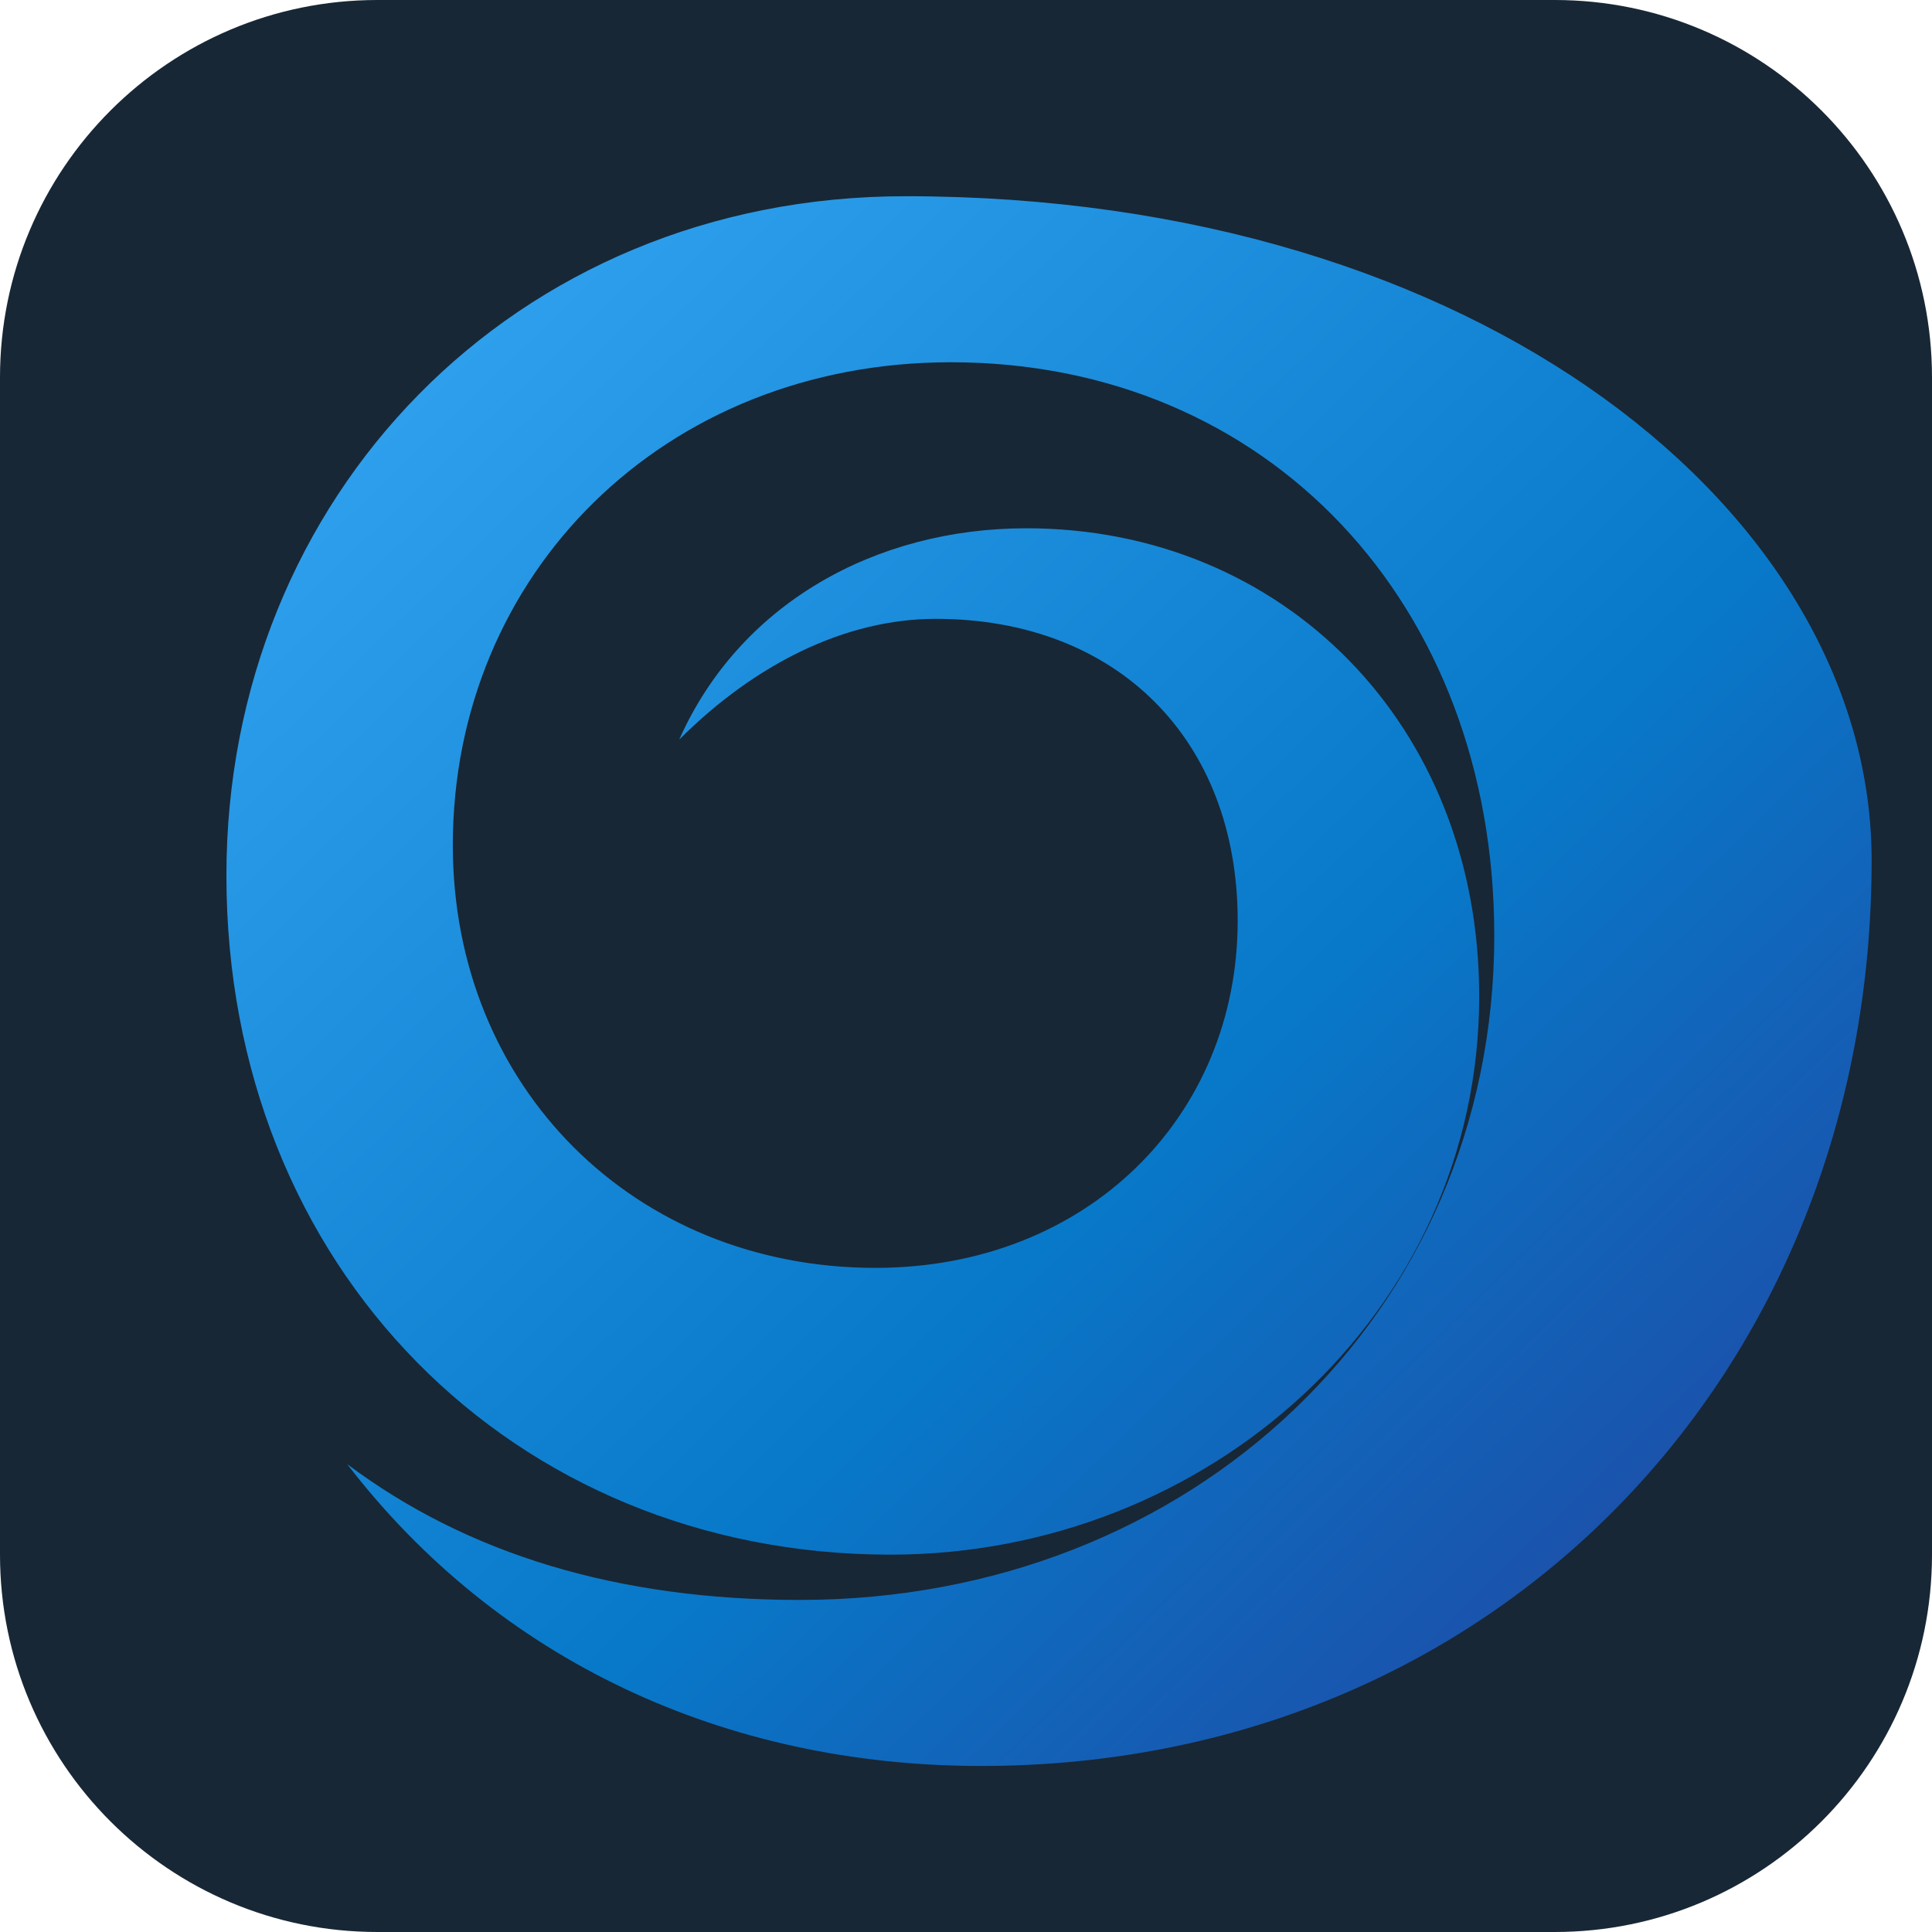
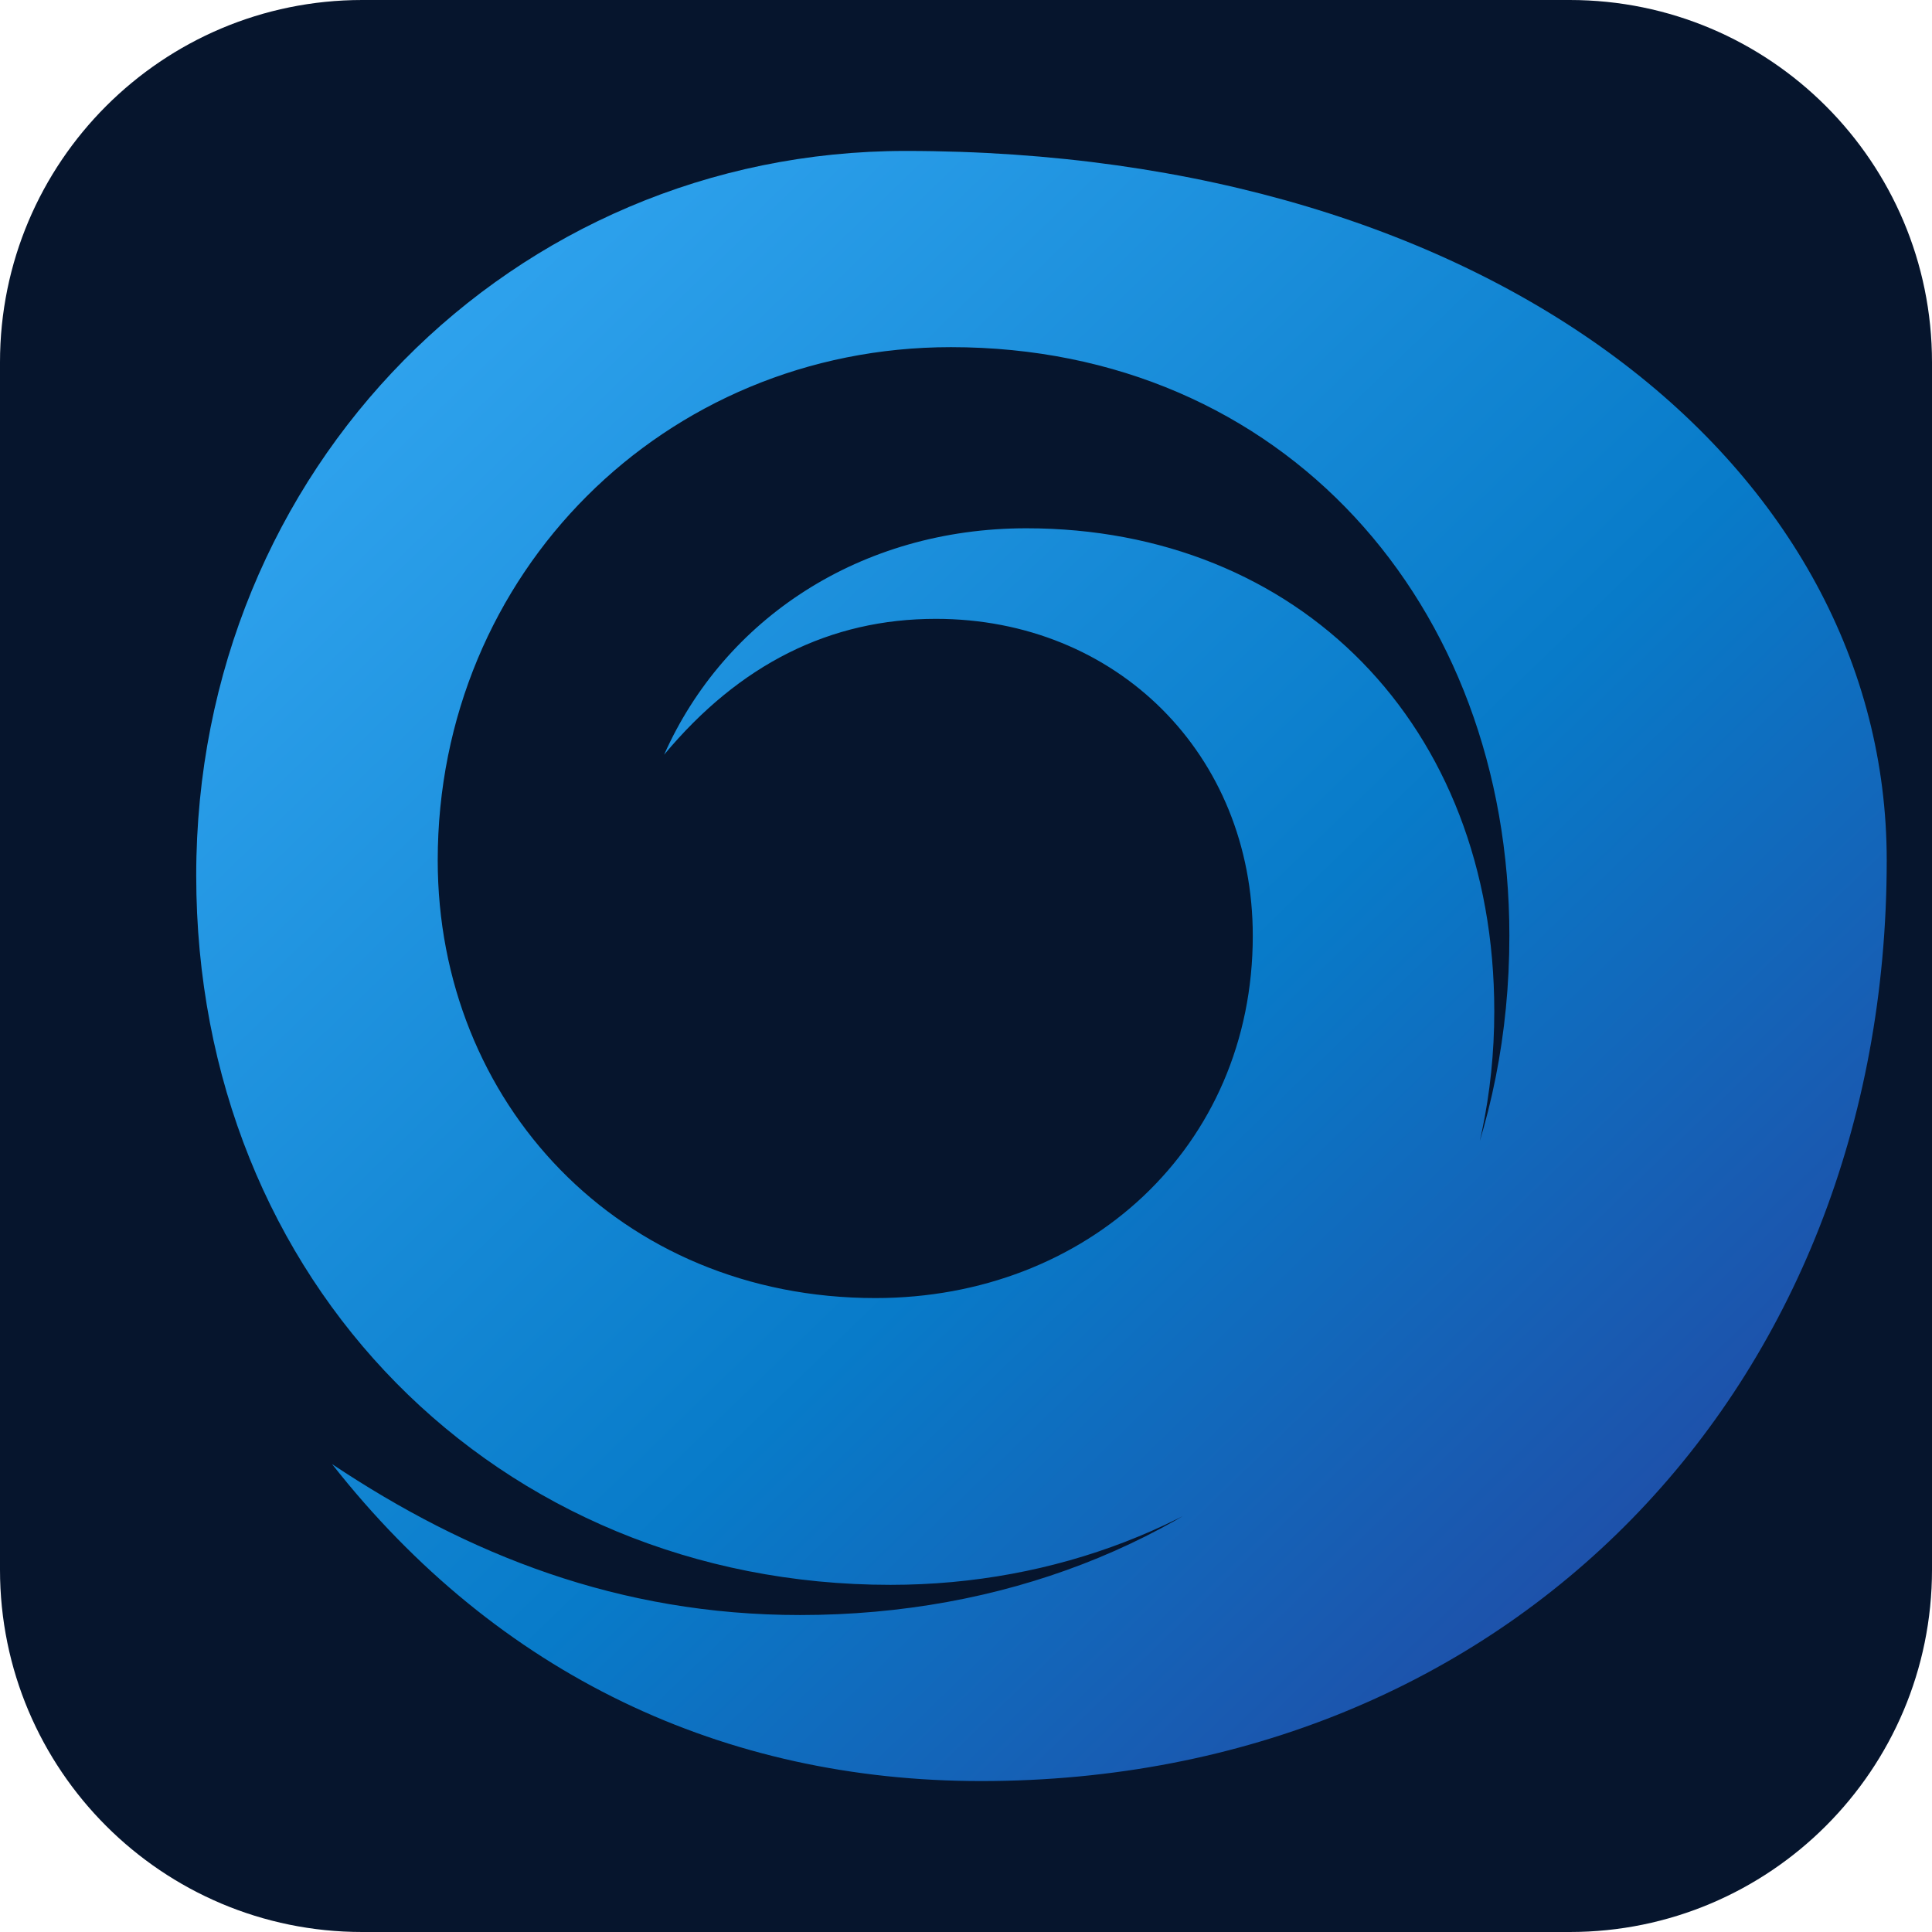
<svg xmlns="http://www.w3.org/2000/svg" viewBox="0 0 128 128">
  <defs>
    <linearGradient id="g" x1="0" y1="0" x2="1" y2="1">
-       <stop stop-color="#38a9f5" />
-       <stop offset=".58" stop-color="#0879c9" />
-       <stop offset="1" stop-color="#253c9b" />
+       <stop stop-color="#39adf7" />
+       <stop offset=".56" stop-color="#087bc9" />
+       <stop offset="1" stop-color="#293b9a" />
    </linearGradient>
  </defs>
-   <rect width="128" height="128" rx="25" fill="#182735" />
-   <path fill="url(#g)" d="M60 13C34 13 15 33 15 58c0 26 19 45 44 45 21 0 39-16 39-37 0-18-13-31-30-31-10 0-19 5-23 14 5-5 11-8 17-8 12 0 20 8 20 20 0 13-10 23-24 23-16 0-28-12-28-28 0-18 14-32 33-32 21 0 36 16 36 38 0 25-20 44-46 44-12 0-22-3-30-9 10 13 25 20 42 20 34 0 59-26 59-60C124 34 98 13 60 13Z" />
+   <rect width="128" height="128" rx="24" fill="#06152d" />
+   <path fill="url(#g)" d="M60 10C34 10 13 31 13 58c0 27 20 47 46 47 22 0 40-16 40-38 0-19-13-32-31-32-11 0-20 6-24 15 5-6 11-9 18-9 12 0 21 9 21 21 0 14-11 24-25 24-17 0-29-13-29-29 0-19 15-34 34-34 22 0 37 17 37 39 0 26-20 45-47 45-12 0-22-4-31-10 11 14 26 21 43 21 35 0 60-26 60-61C125 31 99 10 60 10Z" />
</svg>
